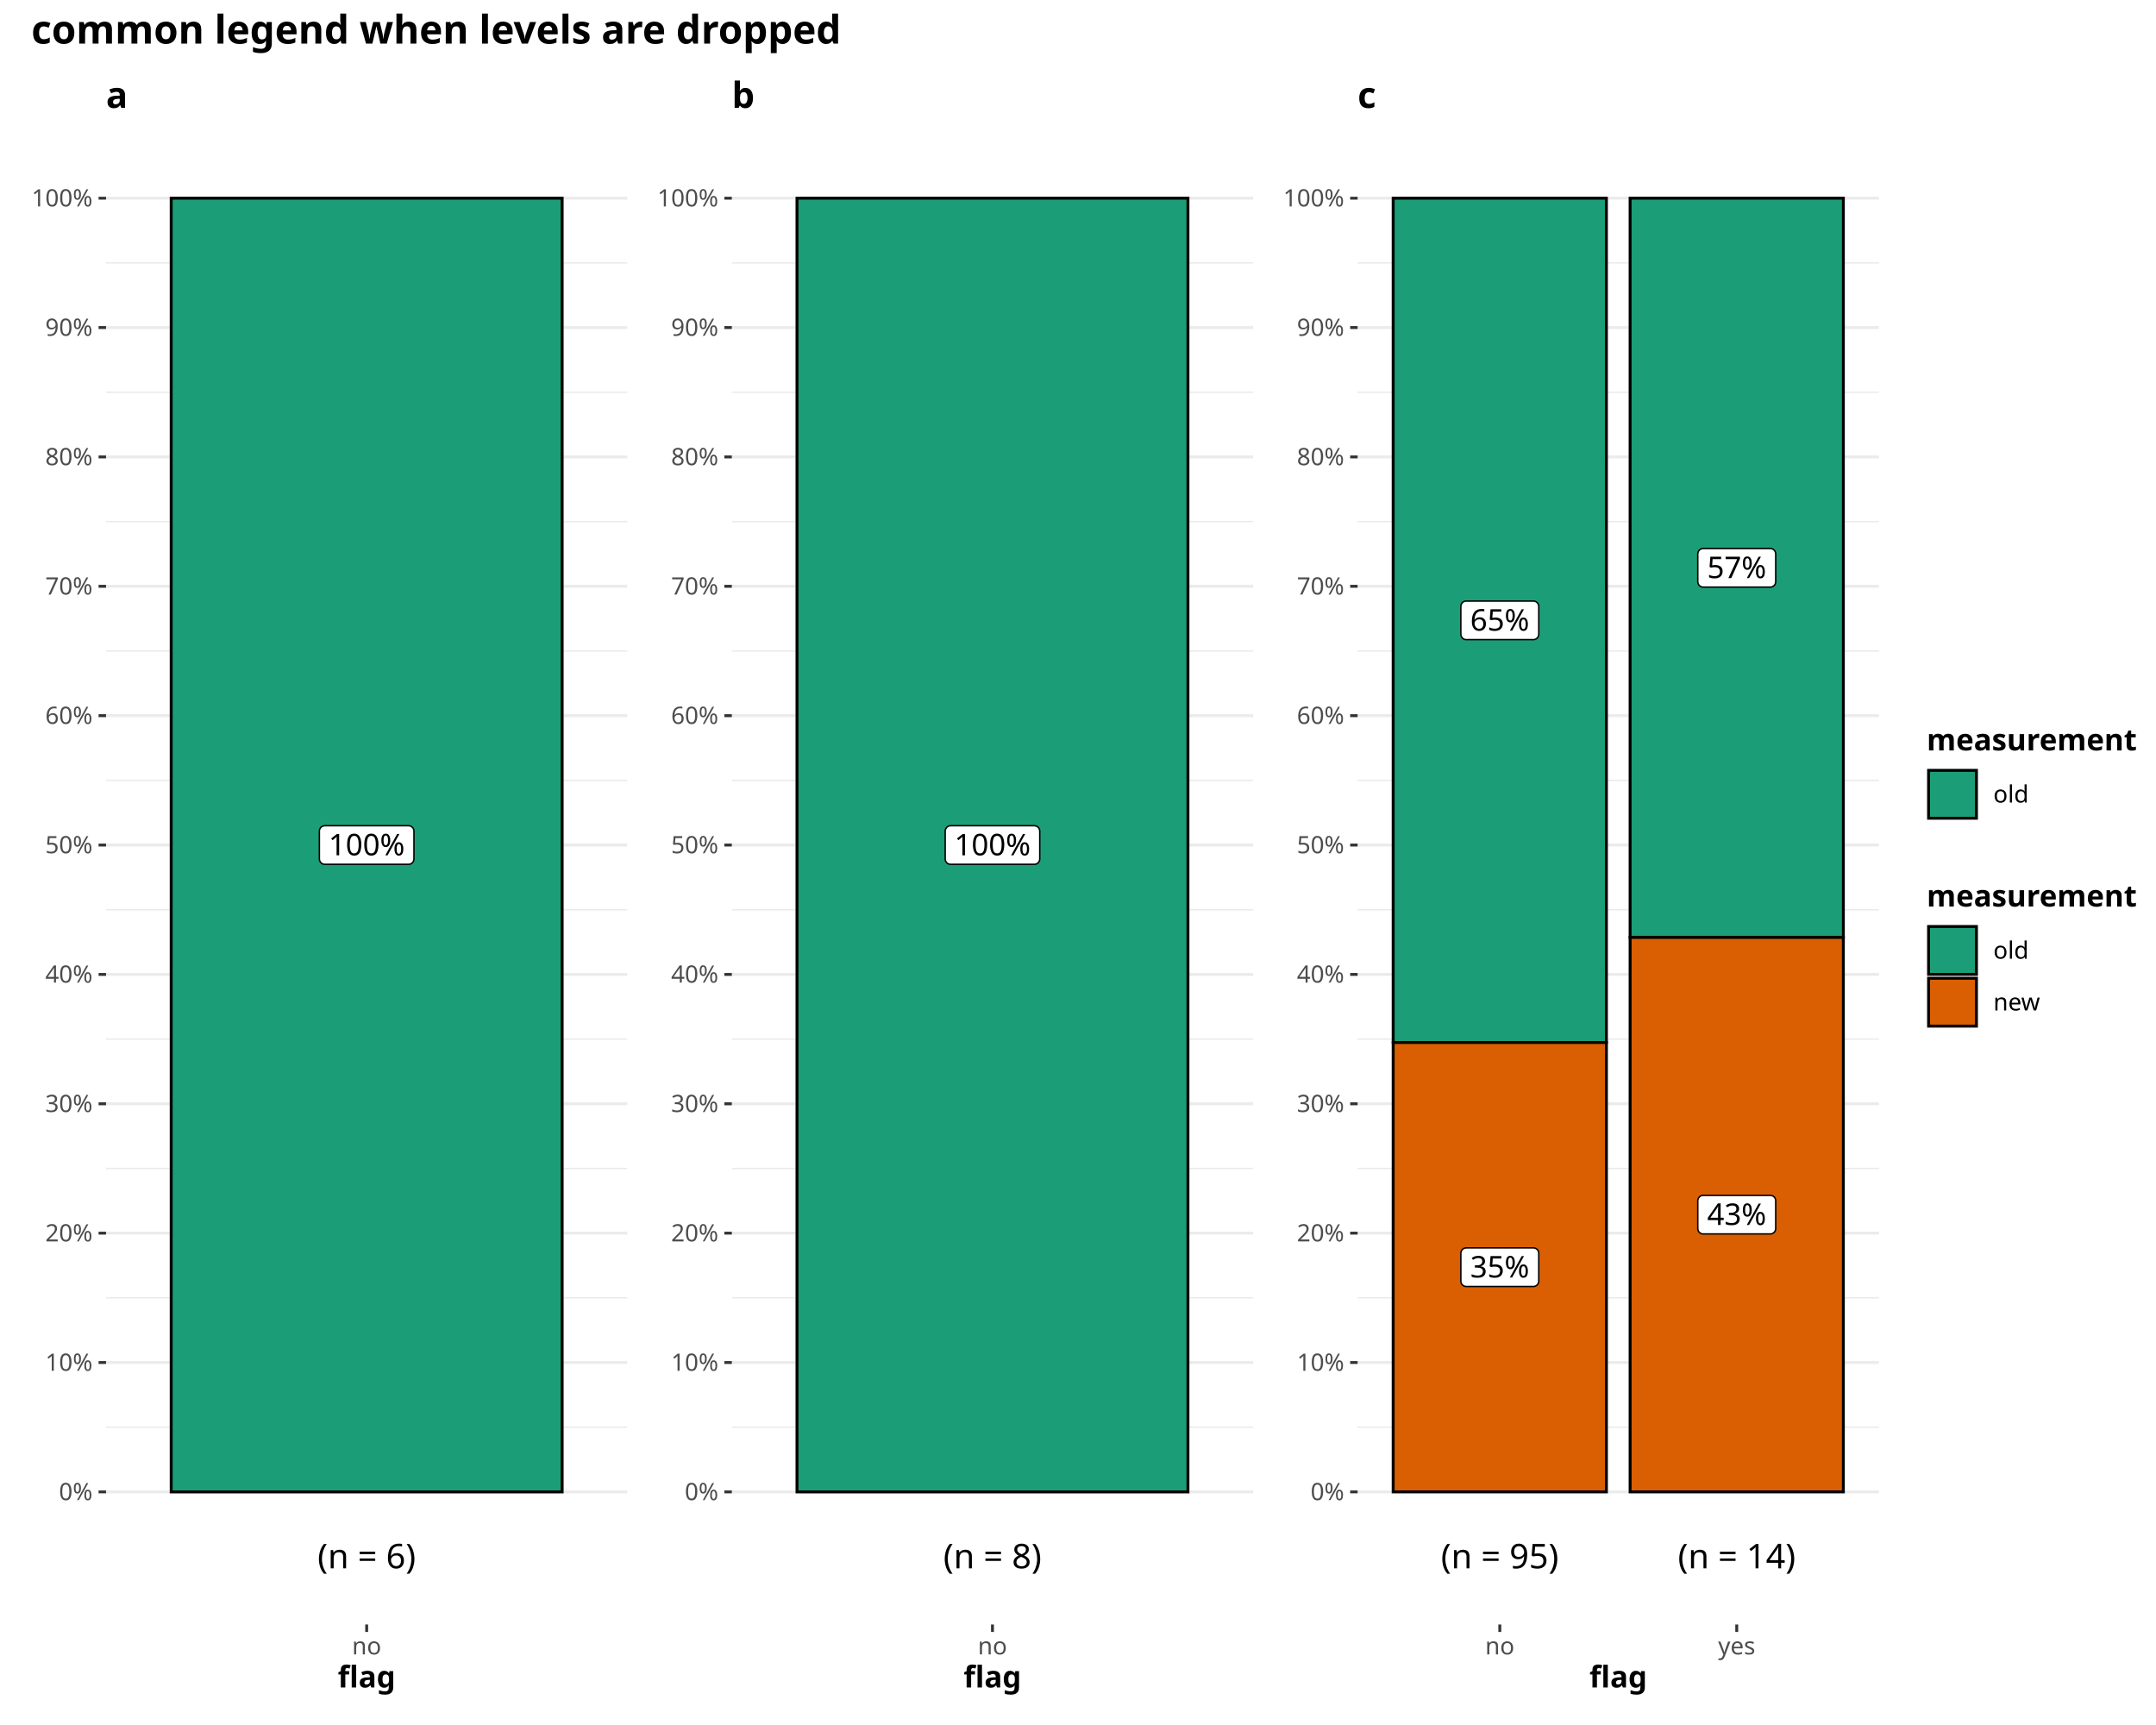
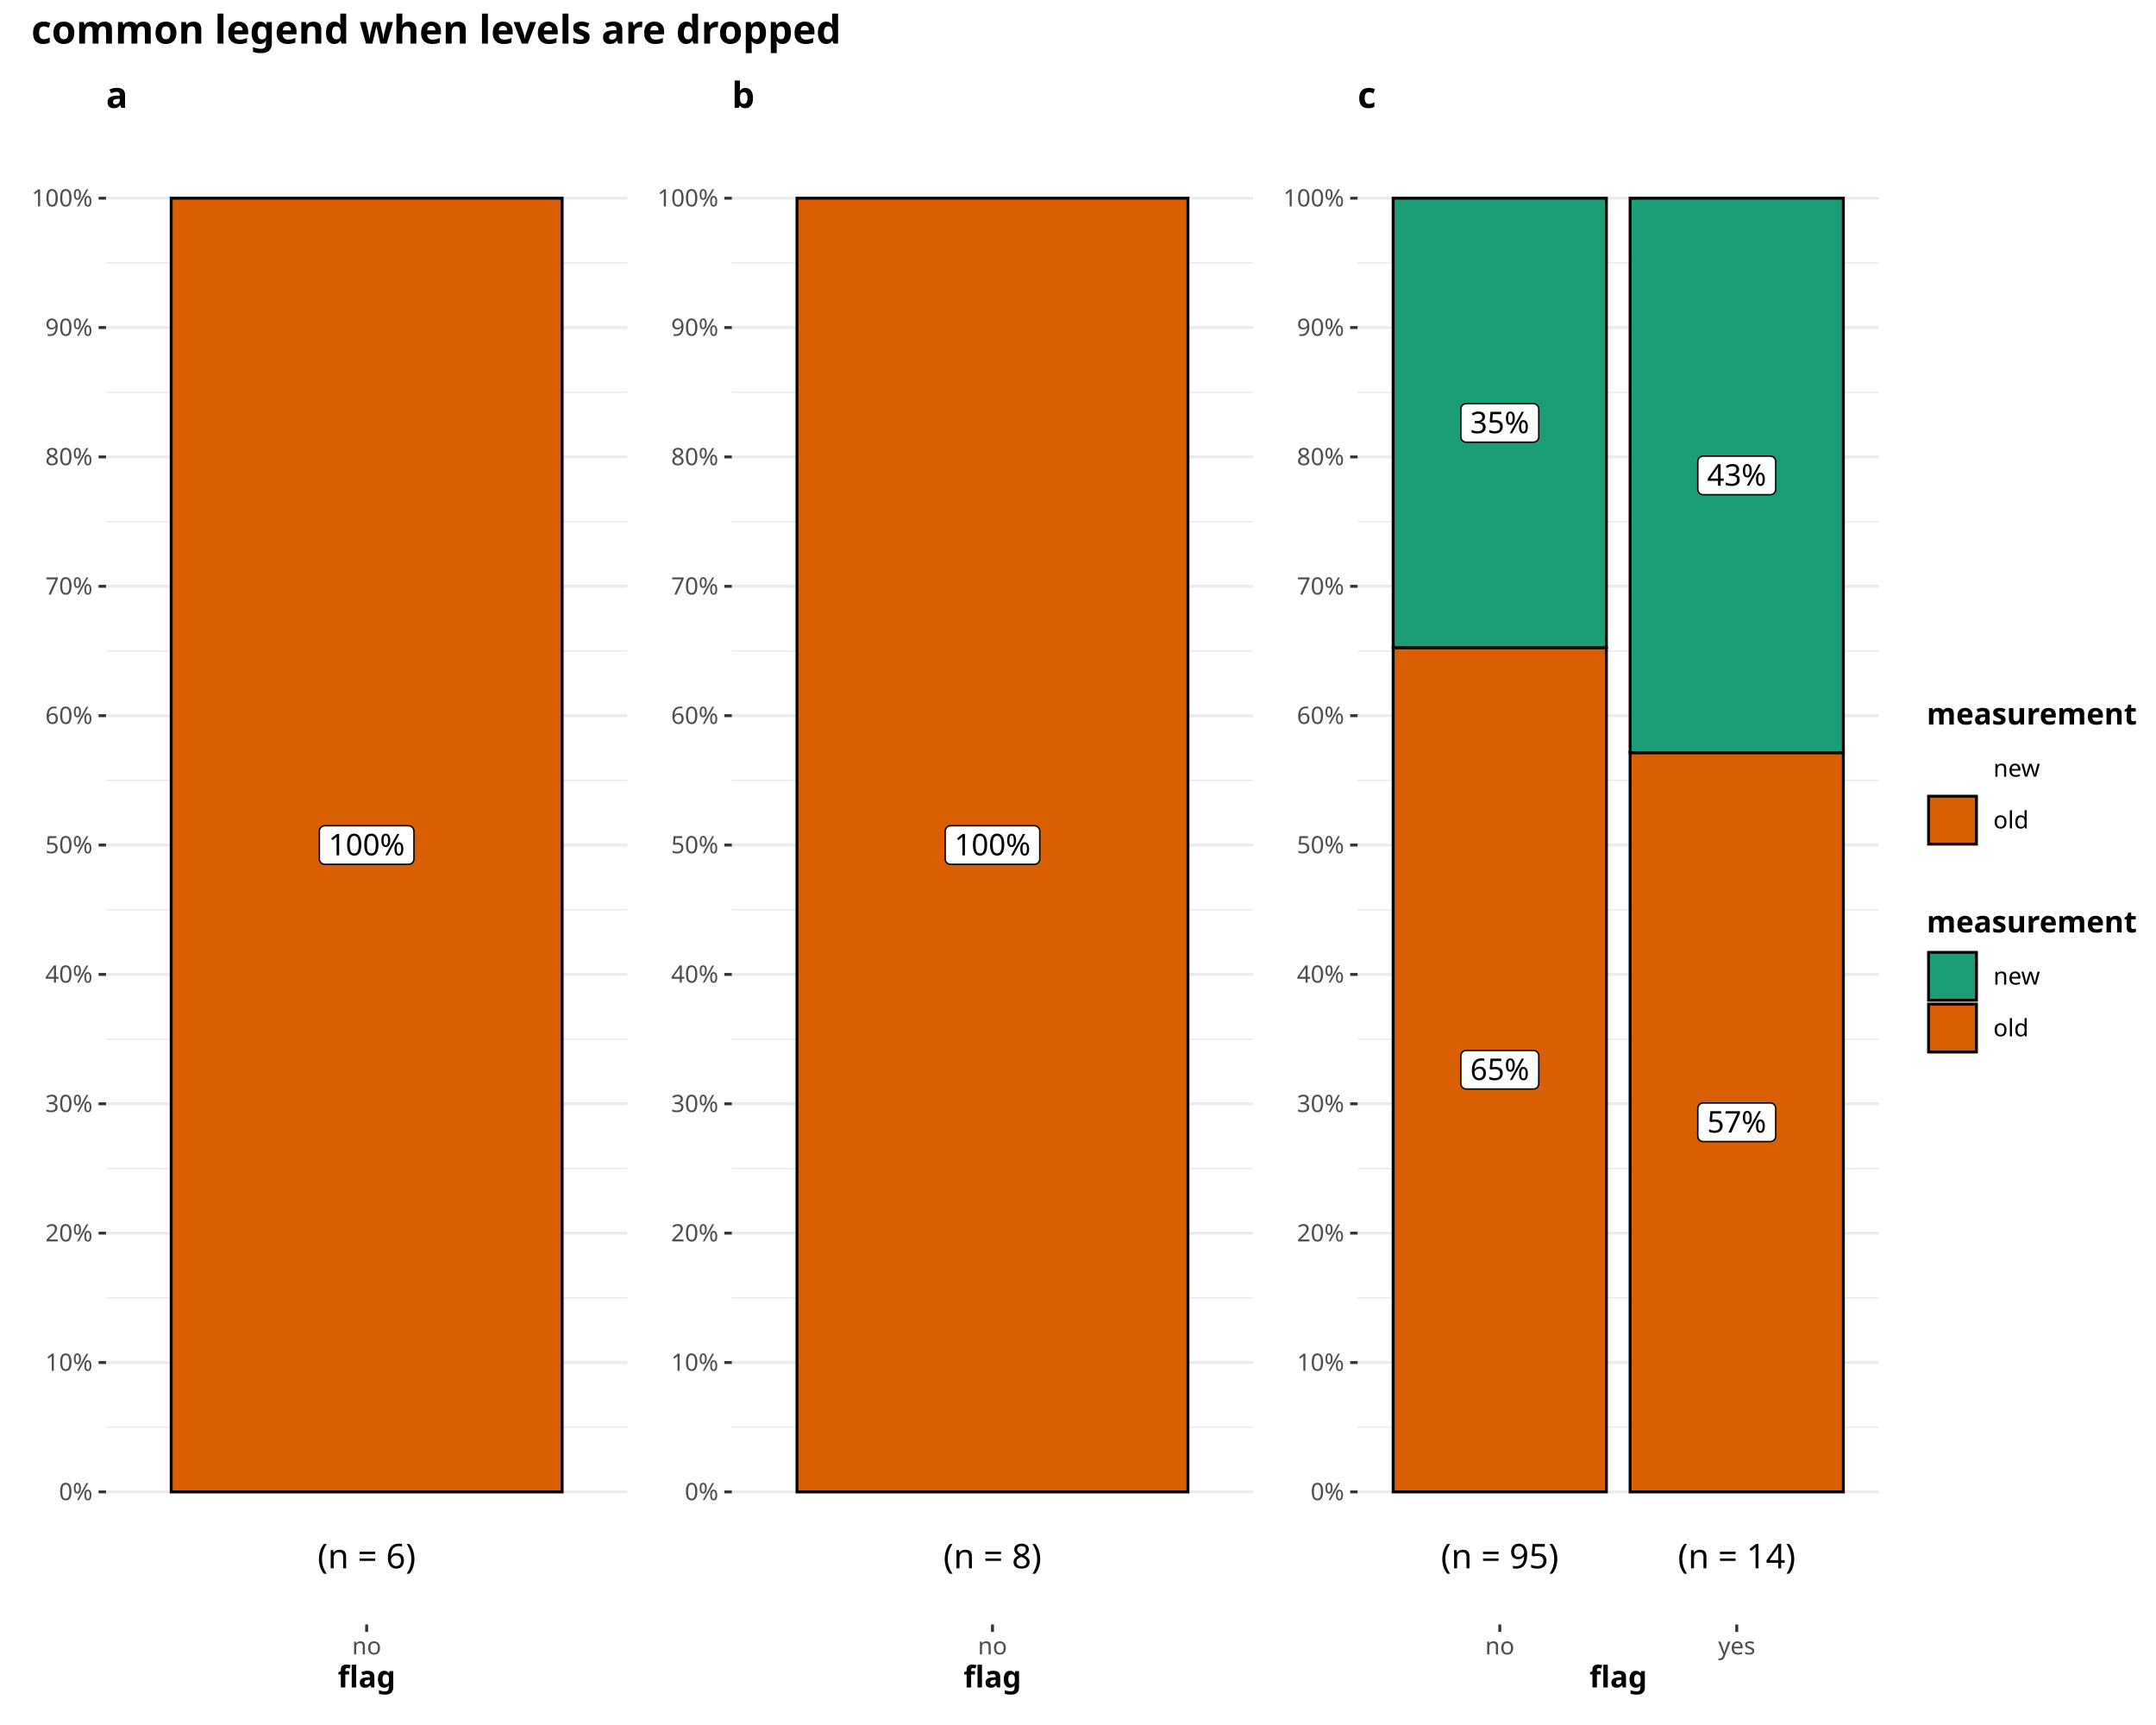
<svg xmlns="http://www.w3.org/2000/svg" class="svglite" data-engine-version="2.0" width="720.00pt" height="576.00pt" viewBox="0 0 720.00 576.00">
  <defs>
    <style type="text/css">
    .svglite line, .svglite polyline, .svglite polygon, .svglite path, .svglite rect, .svglite circle {
      fill: none;
      stroke: #000000;
      stroke-linecap: round;
      stroke-linejoin: round;
      stroke-miterlimit: 10.00;
    }
  </style>
  </defs>
  <rect width="100%" height="100%" style="stroke: none; fill: #FFFFFF;" />
  <defs>
    <clipPath id="cpMC4wMHw3MjAuMDB8MC4wMHw1NzYuMDA=">
      <rect x="0.00" y="0.00" width="720.00" height="576.00" />
    </clipPath>
  </defs>
  <g clip-path="url(#cpMC4wMHw3MjAuMDB8MC4wMHw1NzYuMDA=)">
    <rect x="0" y="0.00" width="720.00" height="576.00" style="stroke-width: 1.07; stroke: #FFFFFF; fill: #FFFFFF;" />
  </g>
  <defs>
    <clipPath id="cpMzUuNDF8NjI3LjQ3fDQzLjUwfDU0Mi40NA==">
      <rect x="35.41" y="43.50" width="592.06" height="498.95" />
    </clipPath>
  </defs>
  <g clip-path="url(#cpMzUuNDF8NjI3LjQ3fDQzLjUwfDU0Mi40NA==)">
</g>
  <g clip-path="url(#cpMC4wMHw3MjAuMDB8MC4wMHw1NzYuMDA=)">
</g>
  <defs>
    <clipPath id="cpNS40OHwyMTQuNDd8MjIuNzh8NTcwLjUy">
      <rect x="5.48" y="22.78" width="208.99" height="547.74" />
    </clipPath>
  </defs>
  <g clip-path="url(#cpNS40OHwyMTQuNDd8MjIuNzh8NTcwLjUy)">
    <rect x="5.48" y="22.78" width="208.99" height="547.74" style="stroke-width: 0.97; stroke: #FFFFFF; fill: #FFFFFF;" />
  </g>
  <g clip-path="url(#cpMC4wMHw3MjAuMDB8MC4wMHw1NzYuMDA=)">
</g>
  <defs>
    <clipPath id="cpMjE0LjQ3fDQyMy40NnwyMi43OHw1NzAuNTI=">
      <rect x="214.47" y="22.78" width="208.99" height="547.74" />
    </clipPath>
  </defs>
  <g clip-path="url(#cpMjE0LjQ3fDQyMy40NnwyMi43OHw1NzAuNTI=)">
    <rect x="214.47" y="22.78" width="208.99" height="547.74" style="stroke-width: 0.97; stroke: #FFFFFF; fill: #FFFFFF;" />
  </g>
  <g clip-path="url(#cpMC4wMHw3MjAuMDB8MC4wMHw1NzYuMDA=)">
</g>
  <defs>
    <clipPath id="cpNDIzLjQ2fDcxNC41MnwyMi43OHw1NzAuNTI=">
      <rect x="423.46" y="22.78" width="291.06" height="547.74" />
    </clipPath>
  </defs>
  <g clip-path="url(#cpNDIzLjQ2fDcxNC41MnwyMi43OHw1NzAuNTI=)">
    <rect x="423.46" y="22.78" width="291.06" height="547.74" style="stroke-width: 0.97; stroke: #FFFFFF; fill: #FFFFFF;" />
  </g>
  <g clip-path="url(#cpMC4wMHw3MjAuMDB8MC4wMHw1NzYuMDA=)">
</g>
  <defs>
    <clipPath id="cpMzUuNDF8MjA5LjQ5fDQzLjUwfDU0Mi40NA==">
      <rect x="35.41" y="43.50" width="174.08" height="498.95" />
    </clipPath>
  </defs>
  <g clip-path="url(#cpMzUuNDF8MjA5LjQ5fDQzLjUwfDU0Mi40NA==)">
    <rect x="35.41" y="43.50" width="174.08" height="498.95" style="stroke-width: 0.97; stroke: none; fill: #FFFFFF;" />
    <polyline points="35.41,476.56 209.49,476.56 " style="stroke-width: 0.48; stroke: #EBEBEB; stroke-linecap: butt;" />
    <polyline points="35.41,433.36 209.49,433.36 " style="stroke-width: 0.48; stroke: #EBEBEB; stroke-linecap: butt;" />
    <polyline points="35.41,390.17 209.49,390.17 " style="stroke-width: 0.48; stroke: #EBEBEB; stroke-linecap: butt;" />
    <polyline points="35.41,346.97 209.49,346.97 " style="stroke-width: 0.48; stroke: #EBEBEB; stroke-linecap: butt;" />
    <polyline points="35.41,303.77 209.49,303.77 " style="stroke-width: 0.48; stroke: #EBEBEB; stroke-linecap: butt;" />
    <polyline points="35.41,260.57 209.49,260.57 " style="stroke-width: 0.48; stroke: #EBEBEB; stroke-linecap: butt;" />
    <polyline points="35.41,217.37 209.49,217.37 " style="stroke-width: 0.48; stroke: #EBEBEB; stroke-linecap: butt;" />
    <polyline points="35.41,174.17 209.49,174.17 " style="stroke-width: 0.48; stroke: #EBEBEB; stroke-linecap: butt;" />
    <polyline points="35.41,130.97 209.49,130.97 " style="stroke-width: 0.48; stroke: #EBEBEB; stroke-linecap: butt;" />
    <polyline points="35.41,87.77 209.49,87.77 " style="stroke-width: 0.48; stroke: #EBEBEB; stroke-linecap: butt;" />
    <polyline points="35.41,498.16 209.49,498.16 " style="stroke-width: 0.97; stroke: #EBEBEB; stroke-linecap: butt;" />
    <polyline points="35.41,454.96 209.49,454.96 " style="stroke-width: 0.97; stroke: #EBEBEB; stroke-linecap: butt;" />
    <polyline points="35.41,411.76 209.49,411.76 " style="stroke-width: 0.97; stroke: #EBEBEB; stroke-linecap: butt;" />
    <polyline points="35.41,368.57 209.49,368.57 " style="stroke-width: 0.97; stroke: #EBEBEB; stroke-linecap: butt;" />
    <polyline points="35.41,325.37 209.49,325.37 " style="stroke-width: 0.97; stroke: #EBEBEB; stroke-linecap: butt;" />
    <polyline points="35.41,282.17 209.49,282.17 " style="stroke-width: 0.97; stroke: #EBEBEB; stroke-linecap: butt;" />
    <polyline points="35.41,238.97 209.49,238.97 " style="stroke-width: 0.97; stroke: #EBEBEB; stroke-linecap: butt;" />
    <polyline points="35.41,195.77 209.49,195.77 " style="stroke-width: 0.97; stroke: #EBEBEB; stroke-linecap: butt;" />
    <polyline points="35.41,152.57 209.49,152.57 " style="stroke-width: 0.97; stroke: #EBEBEB; stroke-linecap: butt;" />
    <polyline points="35.41,109.37 209.49,109.37 " style="stroke-width: 0.97; stroke: #EBEBEB; stroke-linecap: butt;" />
    <polyline points="35.41,66.18 209.49,66.18 " style="stroke-width: 0.97; stroke: #EBEBEB; stroke-linecap: butt;" />
-     <rect x="57.17" y="66.18" width="130.56" height="431.99" style="stroke-width: 0.97; stroke-linecap: butt; stroke-linejoin: miter; fill: #1B9E77;" />
+     <rect x="57.17" y="66.18" width="130.56" height="431.99" style="stroke-width: 0.97; stroke-linecap: butt; stroke-linejoin: miter; fill: #D95F02;" />
    <polygon points="108.46,288.61 136.44,288.61 136.36,288.61 136.65,288.60 136.94,288.54 137.21,288.44 137.46,288.29 137.68,288.11 137.87,287.89 138.03,287.65 138.14,287.38 138.21,287.10 138.24,286.81 138.24,286.81 138.24,277.53 138.24,277.53 138.21,277.24 138.14,276.96 138.03,276.69 137.87,276.45 137.68,276.23 137.46,276.05 137.21,275.90 136.94,275.80 136.65,275.74 136.44,275.73 108.46,275.73 108.67,275.74 108.39,275.73 108.10,275.76 107.82,275.84 107.56,275.97 107.32,276.13 107.11,276.33 106.94,276.57 106.80,276.82 106.71,277.10 106.66,277.38 106.66,277.53 106.66,286.81 106.66,286.66 106.66,286.95 106.71,287.24 106.80,287.52 106.94,287.77 107.11,288.00 107.32,288.20 107.56,288.37 107.82,288.49 108.10,288.57 108.39,288.61 " style="stroke-width: 0.48; fill: #FFFFFF;" />
    <text x="122.45" y="285.61" text-anchor="middle" style="font-size: 10.00px; font-family: sans;" textLength="25.58px" lengthAdjust="spacingAndGlyphs">100%</text>
    <text x="122.45" y="523.68" text-anchor="middle" style="font-size: 11.38px; font-family: sans;" textLength="33.21px" lengthAdjust="spacingAndGlyphs">(n = 6)</text>
  </g>
  <g clip-path="url(#cpMC4wMHw3MjAuMDB8MC4wMHw1NzYuMDA=)">
    <text x="30.92" y="500.92" text-anchor="end" style="font-size: 8.00px; fill: #4D4D4D; font-family: sans;" textLength="11.56px" lengthAdjust="spacingAndGlyphs">0%</text>
    <text x="30.92" y="457.72" text-anchor="end" style="font-size: 8.00px; fill: #4D4D4D; font-family: sans;" textLength="16.01px" lengthAdjust="spacingAndGlyphs">10%</text>
    <text x="30.92" y="414.52" text-anchor="end" style="font-size: 8.00px; fill: #4D4D4D; font-family: sans;" textLength="16.01px" lengthAdjust="spacingAndGlyphs">20%</text>
    <text x="30.92" y="371.32" text-anchor="end" style="font-size: 8.00px; fill: #4D4D4D; font-family: sans;" textLength="16.01px" lengthAdjust="spacingAndGlyphs">30%</text>
    <text x="30.92" y="328.12" text-anchor="end" style="font-size: 8.00px; fill: #4D4D4D; font-family: sans;" textLength="16.01px" lengthAdjust="spacingAndGlyphs">40%</text>
    <text x="30.92" y="284.92" text-anchor="end" style="font-size: 8.00px; fill: #4D4D4D; font-family: sans;" textLength="16.01px" lengthAdjust="spacingAndGlyphs">50%</text>
    <text x="30.92" y="241.72" text-anchor="end" style="font-size: 8.00px; fill: #4D4D4D; font-family: sans;" textLength="16.01px" lengthAdjust="spacingAndGlyphs">60%</text>
    <text x="30.92" y="198.52" text-anchor="end" style="font-size: 8.00px; fill: #4D4D4D; font-family: sans;" textLength="16.01px" lengthAdjust="spacingAndGlyphs">70%</text>
    <text x="30.92" y="155.33" text-anchor="end" style="font-size: 8.00px; fill: #4D4D4D; font-family: sans;" textLength="16.01px" lengthAdjust="spacingAndGlyphs">80%</text>
    <text x="30.92" y="112.13" text-anchor="end" style="font-size: 8.00px; fill: #4D4D4D; font-family: sans;" textLength="16.01px" lengthAdjust="spacingAndGlyphs">90%</text>
    <text x="30.92" y="68.93" text-anchor="end" style="font-size: 8.00px; fill: #4D4D4D; font-family: sans;" textLength="20.46px" lengthAdjust="spacingAndGlyphs">100%</text>
    <polyline points="32.92,498.16 35.41,498.16 " style="stroke-width: 0.97; stroke: #333333; stroke-linecap: butt;" />
    <polyline points="32.92,454.96 35.41,454.96 " style="stroke-width: 0.97; stroke: #333333; stroke-linecap: butt;" />
    <polyline points="32.92,411.76 35.41,411.76 " style="stroke-width: 0.97; stroke: #333333; stroke-linecap: butt;" />
    <polyline points="32.92,368.57 35.41,368.57 " style="stroke-width: 0.97; stroke: #333333; stroke-linecap: butt;" />
    <polyline points="32.92,325.37 35.41,325.37 " style="stroke-width: 0.97; stroke: #333333; stroke-linecap: butt;" />
    <polyline points="32.92,282.17 35.41,282.17 " style="stroke-width: 0.97; stroke: #333333; stroke-linecap: butt;" />
    <polyline points="32.92,238.97 35.41,238.97 " style="stroke-width: 0.97; stroke: #333333; stroke-linecap: butt;" />
    <polyline points="32.92,195.77 35.41,195.77 " style="stroke-width: 0.97; stroke: #333333; stroke-linecap: butt;" />
    <polyline points="32.92,152.57 35.41,152.57 " style="stroke-width: 0.97; stroke: #333333; stroke-linecap: butt;" />
    <polyline points="32.92,109.37 35.41,109.37 " style="stroke-width: 0.97; stroke: #333333; stroke-linecap: butt;" />
    <polyline points="32.92,66.18 35.41,66.18 " style="stroke-width: 0.97; stroke: #333333; stroke-linecap: butt;" />
    <polyline points="122.45,544.93 122.45,542.44 " style="stroke-width: 0.97; stroke: #333333; stroke-linecap: butt;" />
    <text x="122.45" y="552.43" text-anchor="middle" style="font-size: 8.00px; fill: #4D4D4D; font-family: sans;" textLength="8.90px" lengthAdjust="spacingAndGlyphs">no</text>
    <text x="122.45" y="563.46" text-anchor="middle" style="font-size: 10.00px; font-weight: bold; font-family: sans;" textLength="16.12px" lengthAdjust="spacingAndGlyphs">flag</text>
    <text x="35.41" y="36.02" style="font-size: 12.00px; font-weight: bold; font-family: sans;" textLength="6.67px" lengthAdjust="spacingAndGlyphs">a</text>
  </g>
  <defs>
    <clipPath id="cpMjQ0LjQwfDQxOC40OHw0My41MHw1NDIuNDQ=">
      <rect x="244.40" y="43.50" width="174.08" height="498.95" />
    </clipPath>
  </defs>
  <g clip-path="url(#cpMjQ0LjQwfDQxOC40OHw0My41MHw1NDIuNDQ=)">
    <rect x="244.40" y="43.50" width="174.08" height="498.95" style="stroke-width: 0.97; stroke: none; fill: #FFFFFF;" />
    <polyline points="244.40,476.56 418.48,476.56 " style="stroke-width: 0.48; stroke: #EBEBEB; stroke-linecap: butt;" />
    <polyline points="244.40,433.36 418.48,433.36 " style="stroke-width: 0.48; stroke: #EBEBEB; stroke-linecap: butt;" />
    <polyline points="244.40,390.17 418.48,390.17 " style="stroke-width: 0.48; stroke: #EBEBEB; stroke-linecap: butt;" />
    <polyline points="244.40,346.97 418.48,346.97 " style="stroke-width: 0.48; stroke: #EBEBEB; stroke-linecap: butt;" />
    <polyline points="244.40,303.77 418.48,303.77 " style="stroke-width: 0.48; stroke: #EBEBEB; stroke-linecap: butt;" />
    <polyline points="244.40,260.57 418.48,260.57 " style="stroke-width: 0.48; stroke: #EBEBEB; stroke-linecap: butt;" />
    <polyline points="244.40,217.37 418.48,217.37 " style="stroke-width: 0.48; stroke: #EBEBEB; stroke-linecap: butt;" />
    <polyline points="244.40,174.17 418.48,174.17 " style="stroke-width: 0.48; stroke: #EBEBEB; stroke-linecap: butt;" />
    <polyline points="244.40,130.97 418.48,130.97 " style="stroke-width: 0.48; stroke: #EBEBEB; stroke-linecap: butt;" />
    <polyline points="244.40,87.77 418.48,87.77 " style="stroke-width: 0.48; stroke: #EBEBEB; stroke-linecap: butt;" />
    <polyline points="244.40,498.16 418.48,498.16 " style="stroke-width: 0.97; stroke: #EBEBEB; stroke-linecap: butt;" />
    <polyline points="244.40,454.96 418.48,454.96 " style="stroke-width: 0.97; stroke: #EBEBEB; stroke-linecap: butt;" />
    <polyline points="244.40,411.76 418.48,411.76 " style="stroke-width: 0.97; stroke: #EBEBEB; stroke-linecap: butt;" />
    <polyline points="244.40,368.57 418.48,368.57 " style="stroke-width: 0.97; stroke: #EBEBEB; stroke-linecap: butt;" />
    <polyline points="244.40,325.37 418.48,325.37 " style="stroke-width: 0.97; stroke: #EBEBEB; stroke-linecap: butt;" />
    <polyline points="244.40,282.17 418.48,282.17 " style="stroke-width: 0.97; stroke: #EBEBEB; stroke-linecap: butt;" />
    <polyline points="244.40,238.97 418.48,238.97 " style="stroke-width: 0.97; stroke: #EBEBEB; stroke-linecap: butt;" />
    <polyline points="244.40,195.77 418.48,195.77 " style="stroke-width: 0.97; stroke: #EBEBEB; stroke-linecap: butt;" />
    <polyline points="244.40,152.57 418.48,152.57 " style="stroke-width: 0.97; stroke: #EBEBEB; stroke-linecap: butt;" />
    <polyline points="244.40,109.37 418.48,109.37 " style="stroke-width: 0.97; stroke: #EBEBEB; stroke-linecap: butt;" />
    <polyline points="244.40,66.18 418.48,66.18 " style="stroke-width: 0.97; stroke: #EBEBEB; stroke-linecap: butt;" />
-     <rect x="266.16" y="66.18" width="130.56" height="431.99" style="stroke-width: 0.97; stroke-linecap: butt; stroke-linejoin: miter; fill: #1B9E77;" />
+     <rect x="266.16" y="66.18" width="130.56" height="431.99" style="stroke-width: 0.97; stroke-linecap: butt; stroke-linejoin: miter; fill: #D95F02;" />
    <polygon points="317.45,288.61 345.43,288.61 345.35,288.61 345.64,288.60 345.93,288.54 346.20,288.44 346.45,288.29 346.67,288.11 346.86,287.89 347.02,287.65 347.13,287.38 347.20,287.10 347.23,286.81 347.23,286.81 347.23,277.53 347.23,277.53 347.20,277.24 347.13,276.96 347.02,276.69 346.86,276.45 346.67,276.23 346.45,276.05 346.20,275.90 345.93,275.80 345.64,275.74 345.43,275.73 317.45,275.73 317.66,275.74 317.37,275.73 317.09,275.76 316.81,275.84 316.55,275.97 316.31,276.13 316.10,276.33 315.93,276.57 315.79,276.82 315.70,277.10 315.65,277.38 315.65,277.53 315.65,286.81 315.65,286.66 315.65,286.95 315.70,287.24 315.79,287.52 315.93,287.77 316.10,288.00 316.31,288.20 316.55,288.37 316.81,288.49 317.09,288.57 317.37,288.61 " style="stroke-width: 0.48; fill: #FFFFFF;" />
    <text x="331.44" y="285.61" text-anchor="middle" style="font-size: 10.00px; font-family: sans;" textLength="25.58px" lengthAdjust="spacingAndGlyphs">100%</text>
    <text x="331.44" y="523.68" text-anchor="middle" style="font-size: 11.38px; font-family: sans;" textLength="33.21px" lengthAdjust="spacingAndGlyphs">(n = 8)</text>
  </g>
  <g clip-path="url(#cpMC4wMHw3MjAuMDB8MC4wMHw1NzYuMDA=)">
    <text x="239.91" y="500.92" text-anchor="end" style="font-size: 8.00px; fill: #4D4D4D; font-family: sans;" textLength="11.56px" lengthAdjust="spacingAndGlyphs">0%</text>
    <text x="239.91" y="457.72" text-anchor="end" style="font-size: 8.00px; fill: #4D4D4D; font-family: sans;" textLength="16.01px" lengthAdjust="spacingAndGlyphs">10%</text>
    <text x="239.91" y="414.52" text-anchor="end" style="font-size: 8.00px; fill: #4D4D4D; font-family: sans;" textLength="16.01px" lengthAdjust="spacingAndGlyphs">20%</text>
    <text x="239.91" y="371.32" text-anchor="end" style="font-size: 8.00px; fill: #4D4D4D; font-family: sans;" textLength="16.01px" lengthAdjust="spacingAndGlyphs">30%</text>
    <text x="239.91" y="328.12" text-anchor="end" style="font-size: 8.00px; fill: #4D4D4D; font-family: sans;" textLength="16.01px" lengthAdjust="spacingAndGlyphs">40%</text>
    <text x="239.91" y="284.92" text-anchor="end" style="font-size: 8.00px; fill: #4D4D4D; font-family: sans;" textLength="16.01px" lengthAdjust="spacingAndGlyphs">50%</text>
    <text x="239.91" y="241.72" text-anchor="end" style="font-size: 8.00px; fill: #4D4D4D; font-family: sans;" textLength="16.01px" lengthAdjust="spacingAndGlyphs">60%</text>
    <text x="239.91" y="198.52" text-anchor="end" style="font-size: 8.00px; fill: #4D4D4D; font-family: sans;" textLength="16.01px" lengthAdjust="spacingAndGlyphs">70%</text>
    <text x="239.91" y="155.33" text-anchor="end" style="font-size: 8.00px; fill: #4D4D4D; font-family: sans;" textLength="16.01px" lengthAdjust="spacingAndGlyphs">80%</text>
    <text x="239.91" y="112.13" text-anchor="end" style="font-size: 8.00px; fill: #4D4D4D; font-family: sans;" textLength="16.01px" lengthAdjust="spacingAndGlyphs">90%</text>
    <text x="239.91" y="68.93" text-anchor="end" style="font-size: 8.00px; fill: #4D4D4D; font-family: sans;" textLength="20.46px" lengthAdjust="spacingAndGlyphs">100%</text>
    <polyline points="241.90,498.16 244.40,498.16 " style="stroke-width: 0.97; stroke: #333333; stroke-linecap: butt;" />
    <polyline points="241.90,454.96 244.40,454.96 " style="stroke-width: 0.97; stroke: #333333; stroke-linecap: butt;" />
    <polyline points="241.90,411.76 244.40,411.76 " style="stroke-width: 0.97; stroke: #333333; stroke-linecap: butt;" />
    <polyline points="241.90,368.57 244.40,368.57 " style="stroke-width: 0.97; stroke: #333333; stroke-linecap: butt;" />
    <polyline points="241.90,325.37 244.40,325.37 " style="stroke-width: 0.97; stroke: #333333; stroke-linecap: butt;" />
    <polyline points="241.90,282.17 244.40,282.17 " style="stroke-width: 0.97; stroke: #333333; stroke-linecap: butt;" />
    <polyline points="241.90,238.97 244.40,238.97 " style="stroke-width: 0.97; stroke: #333333; stroke-linecap: butt;" />
    <polyline points="241.90,195.77 244.40,195.77 " style="stroke-width: 0.97; stroke: #333333; stroke-linecap: butt;" />
    <polyline points="241.90,152.57 244.40,152.57 " style="stroke-width: 0.97; stroke: #333333; stroke-linecap: butt;" />
    <polyline points="241.90,109.37 244.40,109.37 " style="stroke-width: 0.97; stroke: #333333; stroke-linecap: butt;" />
    <polyline points="241.90,66.18 244.40,66.18 " style="stroke-width: 0.97; stroke: #333333; stroke-linecap: butt;" />
    <polyline points="331.44,544.93 331.44,542.44 " style="stroke-width: 0.97; stroke: #333333; stroke-linecap: butt;" />
    <text x="331.44" y="552.43" text-anchor="middle" style="font-size: 8.00px; fill: #4D4D4D; font-family: sans;" textLength="8.90px" lengthAdjust="spacingAndGlyphs">no</text>
    <text x="331.44" y="563.46" text-anchor="middle" style="font-size: 10.00px; font-weight: bold; font-family: sans;" textLength="16.12px" lengthAdjust="spacingAndGlyphs">flag</text>
    <text x="244.40" y="36.02" style="font-size: 12.00px; font-weight: bold; font-family: sans;" textLength="6.67px" lengthAdjust="spacingAndGlyphs">b</text>
  </g>
  <defs>
    <clipPath id="cpNDUzLjM4fDYyNy40N3w0My41MHw1NDIuNDQ=">
      <rect x="453.38" y="43.50" width="174.08" height="498.95" />
    </clipPath>
  </defs>
  <g clip-path="url(#cpNDUzLjM4fDYyNy40N3w0My41MHw1NDIuNDQ=)">
    <rect x="453.38" y="43.50" width="174.08" height="498.95" style="stroke-width: 0.97; stroke: none; fill: #FFFFFF;" />
    <polyline points="453.38,476.56 627.47,476.56 " style="stroke-width: 0.48; stroke: #EBEBEB; stroke-linecap: butt;" />
    <polyline points="453.38,433.36 627.47,433.36 " style="stroke-width: 0.48; stroke: #EBEBEB; stroke-linecap: butt;" />
    <polyline points="453.38,390.17 627.47,390.17 " style="stroke-width: 0.48; stroke: #EBEBEB; stroke-linecap: butt;" />
    <polyline points="453.38,346.97 627.47,346.97 " style="stroke-width: 0.48; stroke: #EBEBEB; stroke-linecap: butt;" />
    <polyline points="453.38,303.77 627.47,303.77 " style="stroke-width: 0.48; stroke: #EBEBEB; stroke-linecap: butt;" />
    <polyline points="453.38,260.57 627.47,260.57 " style="stroke-width: 0.48; stroke: #EBEBEB; stroke-linecap: butt;" />
    <polyline points="453.38,217.37 627.47,217.37 " style="stroke-width: 0.48; stroke: #EBEBEB; stroke-linecap: butt;" />
    <polyline points="453.38,174.17 627.47,174.17 " style="stroke-width: 0.48; stroke: #EBEBEB; stroke-linecap: butt;" />
    <polyline points="453.38,130.97 627.47,130.97 " style="stroke-width: 0.48; stroke: #EBEBEB; stroke-linecap: butt;" />
    <polyline points="453.38,87.77 627.47,87.77 " style="stroke-width: 0.48; stroke: #EBEBEB; stroke-linecap: butt;" />
    <polyline points="453.38,498.16 627.47,498.16 " style="stroke-width: 0.97; stroke: #EBEBEB; stroke-linecap: butt;" />
    <polyline points="453.38,454.96 627.47,454.96 " style="stroke-width: 0.97; stroke: #EBEBEB; stroke-linecap: butt;" />
    <polyline points="453.38,411.76 627.47,411.76 " style="stroke-width: 0.97; stroke: #EBEBEB; stroke-linecap: butt;" />
    <polyline points="453.38,368.57 627.47,368.57 " style="stroke-width: 0.97; stroke: #EBEBEB; stroke-linecap: butt;" />
    <polyline points="453.38,325.37 627.47,325.37 " style="stroke-width: 0.97; stroke: #EBEBEB; stroke-linecap: butt;" />
    <polyline points="453.38,282.17 627.47,282.17 " style="stroke-width: 0.97; stroke: #EBEBEB; stroke-linecap: butt;" />
    <polyline points="453.38,238.97 627.47,238.97 " style="stroke-width: 0.97; stroke: #EBEBEB; stroke-linecap: butt;" />
    <polyline points="453.38,195.77 627.47,195.77 " style="stroke-width: 0.97; stroke: #EBEBEB; stroke-linecap: butt;" />
    <polyline points="453.38,152.57 627.47,152.57 " style="stroke-width: 0.97; stroke: #EBEBEB; stroke-linecap: butt;" />
    <polyline points="453.38,109.37 627.47,109.37 " style="stroke-width: 0.97; stroke: #EBEBEB; stroke-linecap: butt;" />
    <polyline points="453.38,66.18 627.47,66.18 " style="stroke-width: 0.97; stroke: #EBEBEB; stroke-linecap: butt;" />
-     <rect x="465.25" y="66.18" width="71.21" height="281.93" style="stroke-width: 0.97; stroke-linecap: butt; stroke-linejoin: miter; fill: #1B9E77;" />
-     <rect x="544.38" y="66.18" width="71.21" height="246.85" style="stroke-width: 0.97; stroke-linecap: butt; stroke-linejoin: miter; fill: #1B9E77;" />
-     <rect x="465.25" y="348.10" width="71.21" height="150.06" style="stroke-width: 0.97; stroke-linecap: butt; stroke-linejoin: miter; fill: #D95F02;" />
-     <rect x="544.38" y="313.02" width="71.21" height="185.14" style="stroke-width: 0.97; stroke-linecap: butt; stroke-linejoin: miter; fill: #D95F02;" />
-     <polygon points="489.65,213.58 512.07,213.58 512.00,213.58 512.29,213.57 512.57,213.51 512.84,213.41 513.09,213.26 513.32,213.08 513.51,212.86 513.66,212.62 513.78,212.35 513.85,212.07 513.87,211.78 513.87,211.78 513.87,202.50 513.87,202.50 513.85,202.21 513.78,201.93 513.66,201.66 513.51,201.42 513.32,201.20 513.09,201.02 512.84,200.87 512.57,200.77 512.29,200.71 512.07,200.70 489.65,200.70 489.87,200.71 489.58,200.70 489.29,200.73 489.02,200.82 488.75,200.94 488.51,201.10 488.31,201.30 488.13,201.54 488.00,201.79 487.91,202.07 487.86,202.35 487.85,202.50 487.85,211.78 487.86,211.64 487.86,211.93 487.91,212.21 488.00,212.49 488.13,212.74 488.31,212.97 488.51,213.17 488.75,213.34 489.02,213.46 489.29,213.54 489.58,213.58 " style="stroke-width: 0.48; fill: #FFFFFF;" />
-     <text x="500.86" y="210.58" text-anchor="middle" style="font-size: 10.00px; font-family: sans;" textLength="20.02px" lengthAdjust="spacingAndGlyphs">65%</text>
-     <polygon points="568.78,196.04 591.20,196.04 591.12,196.04 591.41,196.03 591.70,195.97 591.97,195.87 592.22,195.72 592.44,195.54 592.64,195.32 592.79,195.08 592.90,194.81 592.97,194.53 593.00,194.24 593.00,194.24 593.00,184.96 593.00,184.96 592.97,184.67 592.90,184.39 592.79,184.12 592.64,183.88 592.44,183.66 592.22,183.48 591.97,183.33 591.70,183.23 591.41,183.17 591.20,183.16 568.78,183.16 569.00,183.17 568.71,183.16 568.42,183.20 568.14,183.28 567.88,183.40 567.64,183.56 567.43,183.77 567.26,184.00 567.13,184.25 567.03,184.53 566.99,184.81 566.98,184.96 566.98,194.24 566.99,194.10 566.99,194.39 567.03,194.67 567.13,194.95 567.26,195.20 567.43,195.43 567.64,195.64 567.88,195.80 568.14,195.92 568.42,196.00 568.71,196.04 " style="stroke-width: 0.48; fill: #FFFFFF;" />
-     <text x="579.99" y="193.04" text-anchor="middle" style="font-size: 10.00px; font-family: sans;" textLength="20.02px" lengthAdjust="spacingAndGlyphs">57%</text>
-     <polygon points="489.65,429.57 512.07,429.57 512.00,429.57 512.29,429.56 512.57,429.50 512.84,429.40 513.09,429.26 513.32,429.07 513.51,428.86 513.66,428.61 513.78,428.34 513.85,428.06 513.87,427.77 513.87,427.77 513.87,418.49 513.87,418.49 513.85,418.20 513.78,417.92 513.66,417.66 513.51,417.41 513.32,417.19 513.09,417.01 512.84,416.87 512.57,416.76 512.29,416.71 512.07,416.69 489.65,416.69 489.87,416.71 489.58,416.69 489.29,416.73 489.02,416.81 488.75,416.93 488.51,417.10 488.31,417.30 488.13,417.53 488.00,417.79 487.91,418.06 487.86,418.35 487.85,418.49 487.85,427.77 487.86,427.63 487.86,427.92 487.91,428.20 488.00,428.48 488.13,428.74 488.31,428.97 488.51,429.17 488.75,429.33 489.02,429.46 489.29,429.54 489.58,429.57 " style="stroke-width: 0.48; fill: #FFFFFF;" />
-     <text x="500.86" y="426.57" text-anchor="middle" style="font-size: 10.00px; font-family: sans;" textLength="20.02px" lengthAdjust="spacingAndGlyphs">35%</text>
-     <polygon points="568.78,412.03 591.20,412.03 591.12,412.03 591.41,412.02 591.70,411.96 591.97,411.86 592.22,411.72 592.44,411.53 592.64,411.32 592.79,411.07 592.90,410.80 592.97,410.52 593.00,410.23 593.00,410.23 593.00,400.95 593.00,400.95 592.97,400.66 592.90,400.38 592.79,400.12 592.64,399.87 592.44,399.65 592.22,399.47 591.97,399.33 591.70,399.22 591.41,399.17 591.20,399.15 568.78,399.15 569.00,399.17 568.71,399.15 568.42,399.19 568.14,399.27 567.88,399.39 567.64,399.56 567.43,399.76 567.26,399.99 567.13,400.25 567.03,400.52 566.99,400.81 566.98,400.95 566.98,410.23 566.99,410.09 566.99,410.38 567.03,410.67 567.13,410.94 567.26,411.20 567.43,411.43 567.64,411.63 567.88,411.79 568.14,411.92 568.42,412.00 568.71,412.03 " style="stroke-width: 0.48; fill: #FFFFFF;" />
-     <text x="579.99" y="409.03" text-anchor="middle" style="font-size: 10.00px; font-family: sans;" textLength="20.02px" lengthAdjust="spacingAndGlyphs">43%</text>
+     <rect x="465.25" y="216.23" width="71.21" height="281.93" style="stroke-width: 0.97; stroke-linecap: butt; stroke-linejoin: miter; fill: #D95F02;" />
+     <rect x="544.38" y="251.31" width="71.21" height="246.85" style="stroke-width: 0.97; stroke-linecap: butt; stroke-linejoin: miter; fill: #D95F02;" />
+     <rect x="465.25" y="66.18" width="71.21" height="150.06" style="stroke-width: 0.97; stroke-linecap: butt; stroke-linejoin: miter; fill: #1B9E77;" />
+     <rect x="544.38" y="66.18" width="71.21" height="185.14" style="stroke-width: 0.97; stroke-linecap: butt; stroke-linejoin: miter; fill: #1B9E77;" />
+     <polygon points="489.65,363.64 512.07,363.64 512.00,363.64 512.29,363.63 512.57,363.57 512.84,363.47 513.09,363.32 513.32,363.14 513.51,362.92 513.66,362.68 513.78,362.41 513.85,362.13 513.87,361.84 513.87,361.84 513.87,352.56 513.87,352.56 513.85,352.27 513.78,351.99 513.66,351.72 513.51,351.48 513.32,351.26 513.09,351.08 512.84,350.93 512.57,350.83 512.29,350.77 512.07,350.76 489.65,350.76 489.87,350.77 489.58,350.76 489.29,350.79 489.02,350.87 488.75,351.00 488.51,351.16 488.31,351.36 488.13,351.59 488.00,351.85 487.91,352.13 487.86,352.41 487.85,352.56 487.85,361.84 487.86,361.69 487.86,361.98 487.91,362.27 488.00,362.54 488.13,362.80 488.31,363.03 488.51,363.23 488.75,363.40 489.02,363.52 489.29,363.60 489.58,363.64 " style="stroke-width: 0.48; fill: #FFFFFF;" />
+     <text x="500.86" y="360.64" text-anchor="middle" style="font-size: 10.00px; font-family: sans;" textLength="20.02px" lengthAdjust="spacingAndGlyphs">65%</text>
+     <polygon points="568.78,381.18 591.20,381.18 591.12,381.18 591.41,381.17 591.70,381.11 591.97,381.00 592.22,380.86 592.44,380.68 592.64,380.46 592.79,380.21 592.90,379.95 592.97,379.67 593.00,379.38 593.00,379.38 593.00,370.10 593.00,370.10 592.97,369.81 592.90,369.53 592.79,369.26 592.64,369.02 592.44,368.80 592.22,368.61 591.97,368.47 591.70,368.37 591.41,368.31 591.20,368.30 568.78,368.30 569.00,368.31 568.71,368.30 568.42,368.33 568.14,368.41 567.88,368.54 567.64,368.70 567.43,368.90 567.26,369.13 567.13,369.39 567.03,369.67 566.99,369.95 566.98,370.10 566.98,379.38 566.99,379.23 566.99,379.52 567.03,379.81 567.13,380.08 567.26,380.34 567.43,380.57 567.64,380.77 567.88,380.94 568.14,381.06 568.42,381.14 568.71,381.18 " style="stroke-width: 0.48; fill: #FFFFFF;" />
+     <text x="579.99" y="378.18" text-anchor="middle" style="font-size: 10.00px; font-family: sans;" textLength="20.02px" lengthAdjust="spacingAndGlyphs">57%</text>
+     <polygon points="489.65,147.65 512.07,147.65 512.00,147.64 512.29,147.63 512.57,147.57 512.84,147.47 513.09,147.33 513.32,147.14 513.51,146.93 513.66,146.68 513.78,146.42 513.85,146.13 513.87,145.85 513.87,145.85 513.87,136.56 513.87,136.56 513.85,136.27 513.78,135.99 513.66,135.73 513.51,135.48 513.32,135.27 513.09,135.08 512.84,134.94 512.57,134.83 512.29,134.78 512.07,134.76 489.65,134.76 489.87,134.78 489.58,134.76 489.29,134.80 489.02,134.88 488.75,135.00 488.51,135.17 488.31,135.37 488.13,135.60 488.00,135.86 487.91,136.13 487.86,136.42 487.85,136.56 487.85,145.85 487.86,145.70 487.86,145.99 487.91,146.28 488.00,146.55 488.13,146.81 488.31,147.04 488.51,147.24 488.75,147.40 489.02,147.53 489.29,147.61 489.58,147.64 " style="stroke-width: 0.48; fill: #FFFFFF;" />
+     <text x="500.86" y="144.65" text-anchor="middle" style="font-size: 10.00px; font-family: sans;" textLength="20.02px" lengthAdjust="spacingAndGlyphs">35%</text>
+     <polygon points="568.78,165.18 591.20,165.18 591.12,165.18 591.41,165.17 591.70,165.11 591.97,165.01 592.22,164.87 592.44,164.68 592.64,164.47 592.79,164.22 592.90,163.95 592.97,163.67 593.00,163.38 593.00,163.38 593.00,154.10 593.00,154.10 592.97,153.81 592.90,153.53 592.79,153.27 592.64,153.02 592.44,152.80 592.22,152.62 591.97,152.48 591.70,152.37 591.41,152.32 591.20,152.30 568.78,152.30 569.00,152.32 568.71,152.30 568.42,152.34 568.14,152.42 567.88,152.54 567.64,152.71 567.43,152.91 567.26,153.14 567.13,153.40 567.03,153.67 566.99,153.96 566.98,154.10 566.98,163.38 566.99,163.24 566.99,163.53 567.03,163.82 567.13,164.09 567.26,164.35 567.43,164.58 567.64,164.78 567.88,164.94 568.14,165.07 568.42,165.15 568.71,165.18 " style="stroke-width: 0.48; fill: #FFFFFF;" />
+     <text x="579.99" y="162.18" text-anchor="middle" style="font-size: 10.00px; font-family: sans;" textLength="20.02px" lengthAdjust="spacingAndGlyphs">43%</text>
    <text x="579.99" y="523.68" text-anchor="middle" style="font-size: 11.38px; font-family: sans;" textLength="39.54px" lengthAdjust="spacingAndGlyphs">(n = 14)</text>
    <text x="500.86" y="523.68" text-anchor="middle" style="font-size: 11.38px; font-family: sans;" textLength="39.54px" lengthAdjust="spacingAndGlyphs">(n = 95)</text>
  </g>
  <g clip-path="url(#cpMC4wMHw3MjAuMDB8MC4wMHw1NzYuMDA=)">
    <text x="448.90" y="500.92" text-anchor="end" style="font-size: 8.00px; fill: #4D4D4D; font-family: sans;" textLength="11.56px" lengthAdjust="spacingAndGlyphs">0%</text>
    <text x="448.90" y="457.72" text-anchor="end" style="font-size: 8.00px; fill: #4D4D4D; font-family: sans;" textLength="16.01px" lengthAdjust="spacingAndGlyphs">10%</text>
    <text x="448.90" y="414.52" text-anchor="end" style="font-size: 8.00px; fill: #4D4D4D; font-family: sans;" textLength="16.01px" lengthAdjust="spacingAndGlyphs">20%</text>
    <text x="448.90" y="371.32" text-anchor="end" style="font-size: 8.00px; fill: #4D4D4D; font-family: sans;" textLength="16.01px" lengthAdjust="spacingAndGlyphs">30%</text>
    <text x="448.90" y="328.12" text-anchor="end" style="font-size: 8.00px; fill: #4D4D4D; font-family: sans;" textLength="16.01px" lengthAdjust="spacingAndGlyphs">40%</text>
    <text x="448.90" y="284.92" text-anchor="end" style="font-size: 8.00px; fill: #4D4D4D; font-family: sans;" textLength="16.01px" lengthAdjust="spacingAndGlyphs">50%</text>
    <text x="448.90" y="241.72" text-anchor="end" style="font-size: 8.00px; fill: #4D4D4D; font-family: sans;" textLength="16.01px" lengthAdjust="spacingAndGlyphs">60%</text>
    <text x="448.90" y="198.52" text-anchor="end" style="font-size: 8.00px; fill: #4D4D4D; font-family: sans;" textLength="16.01px" lengthAdjust="spacingAndGlyphs">70%</text>
    <text x="448.90" y="155.33" text-anchor="end" style="font-size: 8.00px; fill: #4D4D4D; font-family: sans;" textLength="16.01px" lengthAdjust="spacingAndGlyphs">80%</text>
    <text x="448.90" y="112.13" text-anchor="end" style="font-size: 8.00px; fill: #4D4D4D; font-family: sans;" textLength="16.01px" lengthAdjust="spacingAndGlyphs">90%</text>
    <text x="448.90" y="68.93" text-anchor="end" style="font-size: 8.00px; fill: #4D4D4D; font-family: sans;" textLength="20.46px" lengthAdjust="spacingAndGlyphs">100%</text>
    <polyline points="450.89,498.16 453.38,498.16 " style="stroke-width: 0.97; stroke: #333333; stroke-linecap: butt;" />
    <polyline points="450.89,454.96 453.38,454.96 " style="stroke-width: 0.97; stroke: #333333; stroke-linecap: butt;" />
    <polyline points="450.89,411.76 453.38,411.76 " style="stroke-width: 0.97; stroke: #333333; stroke-linecap: butt;" />
    <polyline points="450.89,368.57 453.38,368.57 " style="stroke-width: 0.97; stroke: #333333; stroke-linecap: butt;" />
    <polyline points="450.89,325.37 453.38,325.37 " style="stroke-width: 0.97; stroke: #333333; stroke-linecap: butt;" />
    <polyline points="450.89,282.17 453.38,282.17 " style="stroke-width: 0.97; stroke: #333333; stroke-linecap: butt;" />
    <polyline points="450.89,238.97 453.38,238.97 " style="stroke-width: 0.97; stroke: #333333; stroke-linecap: butt;" />
    <polyline points="450.89,195.77 453.38,195.77 " style="stroke-width: 0.97; stroke: #333333; stroke-linecap: butt;" />
    <polyline points="450.89,152.57 453.38,152.57 " style="stroke-width: 0.97; stroke: #333333; stroke-linecap: butt;" />
    <polyline points="450.89,109.37 453.38,109.37 " style="stroke-width: 0.97; stroke: #333333; stroke-linecap: butt;" />
    <polyline points="450.89,66.18 453.38,66.18 " style="stroke-width: 0.97; stroke: #333333; stroke-linecap: butt;" />
    <polyline points="500.86,544.93 500.86,542.44 " style="stroke-width: 0.97; stroke: #333333; stroke-linecap: butt;" />
    <polyline points="579.99,544.93 579.99,542.44 " style="stroke-width: 0.97; stroke: #333333; stroke-linecap: butt;" />
    <text x="500.86" y="552.43" text-anchor="middle" style="font-size: 8.00px; fill: #4D4D4D; font-family: sans;" textLength="8.90px" lengthAdjust="spacingAndGlyphs">no</text>
    <text x="579.99" y="552.43" text-anchor="middle" style="font-size: 8.00px; fill: #4D4D4D; font-family: sans;" textLength="12.46px" lengthAdjust="spacingAndGlyphs">yes</text>
    <text x="540.43" y="563.46" text-anchor="middle" style="font-size: 10.00px; font-weight: bold; font-family: sans;" textLength="16.12px" lengthAdjust="spacingAndGlyphs">flag</text>
    <text x="453.38" y="36.02" style="font-size: 12.00px; font-weight: bold; font-family: sans;" textLength="6.00px" lengthAdjust="spacingAndGlyphs">c</text>
-     <rect x="638.42" y="237.67" width="71.11" height="41.18" style="stroke-width: 0.97; stroke: none; fill: #FFFFFF;" />
-     <text x="643.41" y="250.57" style="font-size: 10.00px; font-weight: bold; font-family: sans;" textLength="61.15px" lengthAdjust="spacingAndGlyphs">measurement</text>
-     <rect x="643.41" y="256.59" width="17.28" height="17.28" style="stroke-width: 0.97; stroke: none; fill: #FFFFFF;" />
-     <rect x="644.05" y="257.23" width="15.99" height="15.99" style="stroke-width: 0.97; stroke-linecap: butt; stroke-linejoin: miter; fill: #1B9E77;" />
-     <text x="665.67" y="267.98" style="font-size: 8.00px; font-family: sans;" textLength="10.68px" lengthAdjust="spacingAndGlyphs">old</text>
-     <rect x="638.42" y="289.81" width="71.11" height="58.46" style="stroke-width: 0.97; stroke: none; fill: #FFFFFF;" />
-     <text x="643.41" y="302.71" style="font-size: 10.00px; font-weight: bold; font-family: sans;" textLength="61.15px" lengthAdjust="spacingAndGlyphs">measurement</text>
-     <rect x="643.41" y="308.73" width="17.28" height="17.28" style="stroke-width: 0.97; stroke: none; fill: #FFFFFF;" />
-     <rect x="644.05" y="309.37" width="15.99" height="15.99" style="stroke-width: 0.97; stroke-linecap: butt; stroke-linejoin: miter; fill: #1B9E77;" />
-     <rect x="643.41" y="326.01" width="17.28" height="17.28" style="stroke-width: 0.97; stroke: none; fill: #FFFFFF;" />
-     <rect x="644.05" y="326.65" width="15.99" height="15.99" style="stroke-width: 0.97; stroke-linecap: butt; stroke-linejoin: miter; fill: #D95F02;" />
-     <text x="665.67" y="320.12" style="font-size: 8.00px; font-family: sans;" textLength="10.68px" lengthAdjust="spacingAndGlyphs">old</text>
-     <text x="665.67" y="337.40" style="font-size: 8.00px; font-family: sans;" textLength="14.68px" lengthAdjust="spacingAndGlyphs">new</text>
+     <rect x="638.42" y="229.03" width="71.11" height="58.46" style="stroke-width: 0.97; stroke: none; fill: #FFFFFF;" />
+     <text x="643.41" y="241.93" style="font-size: 10.00px; font-weight: bold; font-family: sans;" textLength="61.15px" lengthAdjust="spacingAndGlyphs">measurement</text>
+     <rect x="643.41" y="247.95" width="17.28" height="17.28" style="stroke-width: 0.97; stroke: none; fill: #FFFFFF;" />
+     <rect x="643.41" y="265.23" width="17.28" height="17.28" style="stroke-width: 0.97; stroke: none; fill: #FFFFFF;" />
+     <rect x="644.05" y="265.87" width="15.99" height="15.99" style="stroke-width: 0.97; stroke-linecap: butt; stroke-linejoin: miter; fill: #D95F02;" />
+     <text x="665.67" y="259.34" style="font-size: 8.00px; font-family: sans;" textLength="14.68px" lengthAdjust="spacingAndGlyphs">new</text>
+     <text x="665.67" y="276.62" style="font-size: 8.00px; font-family: sans;" textLength="10.68px" lengthAdjust="spacingAndGlyphs">old</text>
+     <rect x="638.42" y="298.45" width="71.11" height="58.46" style="stroke-width: 0.97; stroke: none; fill: #FFFFFF;" />
+     <text x="643.41" y="311.35" style="font-size: 10.00px; font-weight: bold; font-family: sans;" textLength="61.15px" lengthAdjust="spacingAndGlyphs">measurement</text>
+     <rect x="643.41" y="317.37" width="17.28" height="17.28" style="stroke-width: 0.97; stroke: none; fill: #FFFFFF;" />
+     <rect x="644.05" y="318.01" width="15.99" height="15.99" style="stroke-width: 0.97; stroke-linecap: butt; stroke-linejoin: miter; fill: #1B9E77;" />
+     <rect x="643.41" y="334.65" width="17.28" height="17.28" style="stroke-width: 0.97; stroke: none; fill: #FFFFFF;" />
+     <rect x="644.05" y="335.29" width="15.99" height="15.99" style="stroke-width: 0.97; stroke-linecap: butt; stroke-linejoin: miter; fill: #D95F02;" />
+     <text x="665.67" y="328.76" style="font-size: 8.00px; font-family: sans;" textLength="14.68px" lengthAdjust="spacingAndGlyphs">new</text>
+     <text x="665.67" y="346.04" style="font-size: 8.00px; font-family: sans;" textLength="10.68px" lengthAdjust="spacingAndGlyphs">old</text>
    <text x="10.46" y="14.56" style="font-size: 13.20px; font-weight: bold; font-family: sans;" textLength="241.45px" lengthAdjust="spacingAndGlyphs">common legend when levels are dropped</text>
  </g>
</svg>
